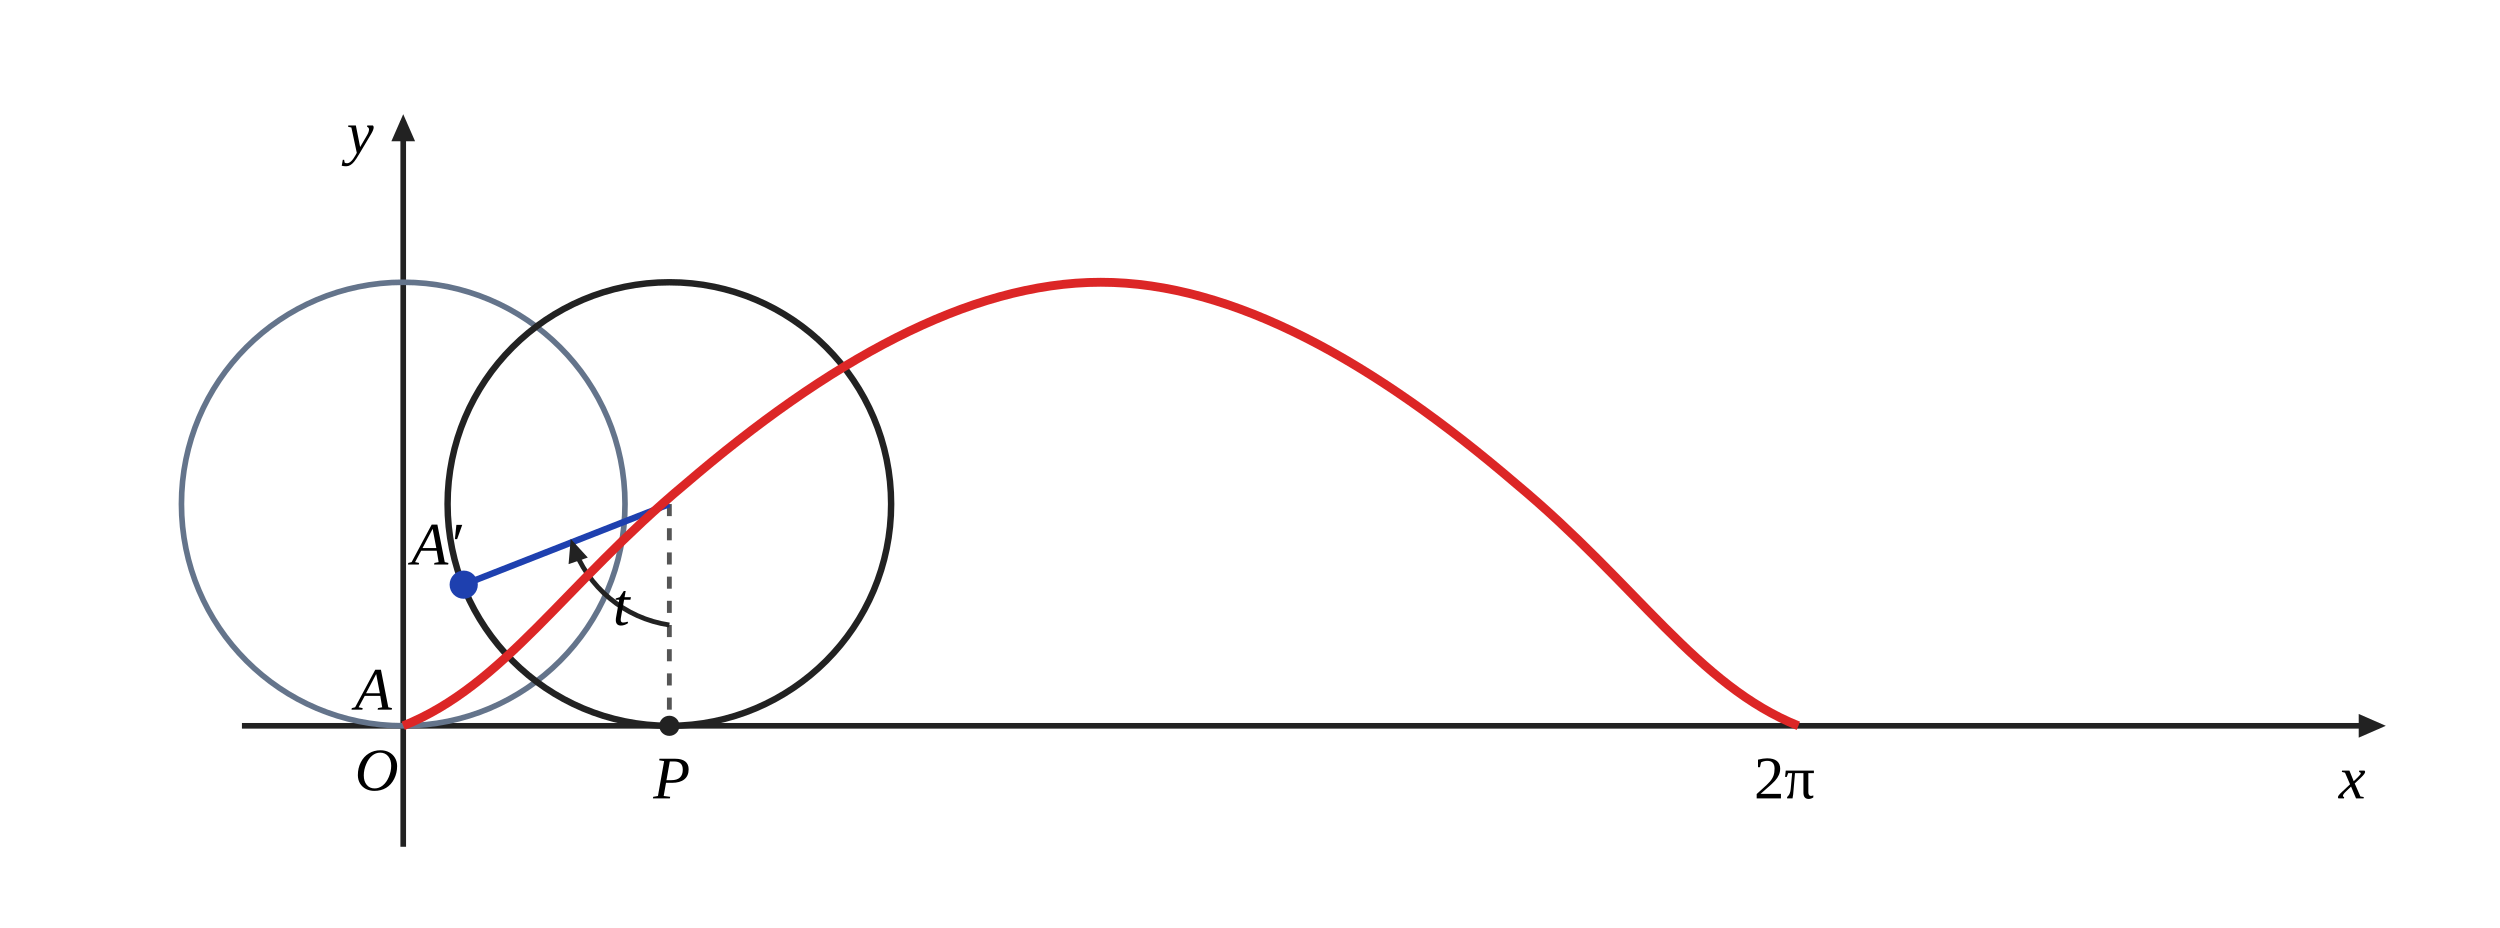
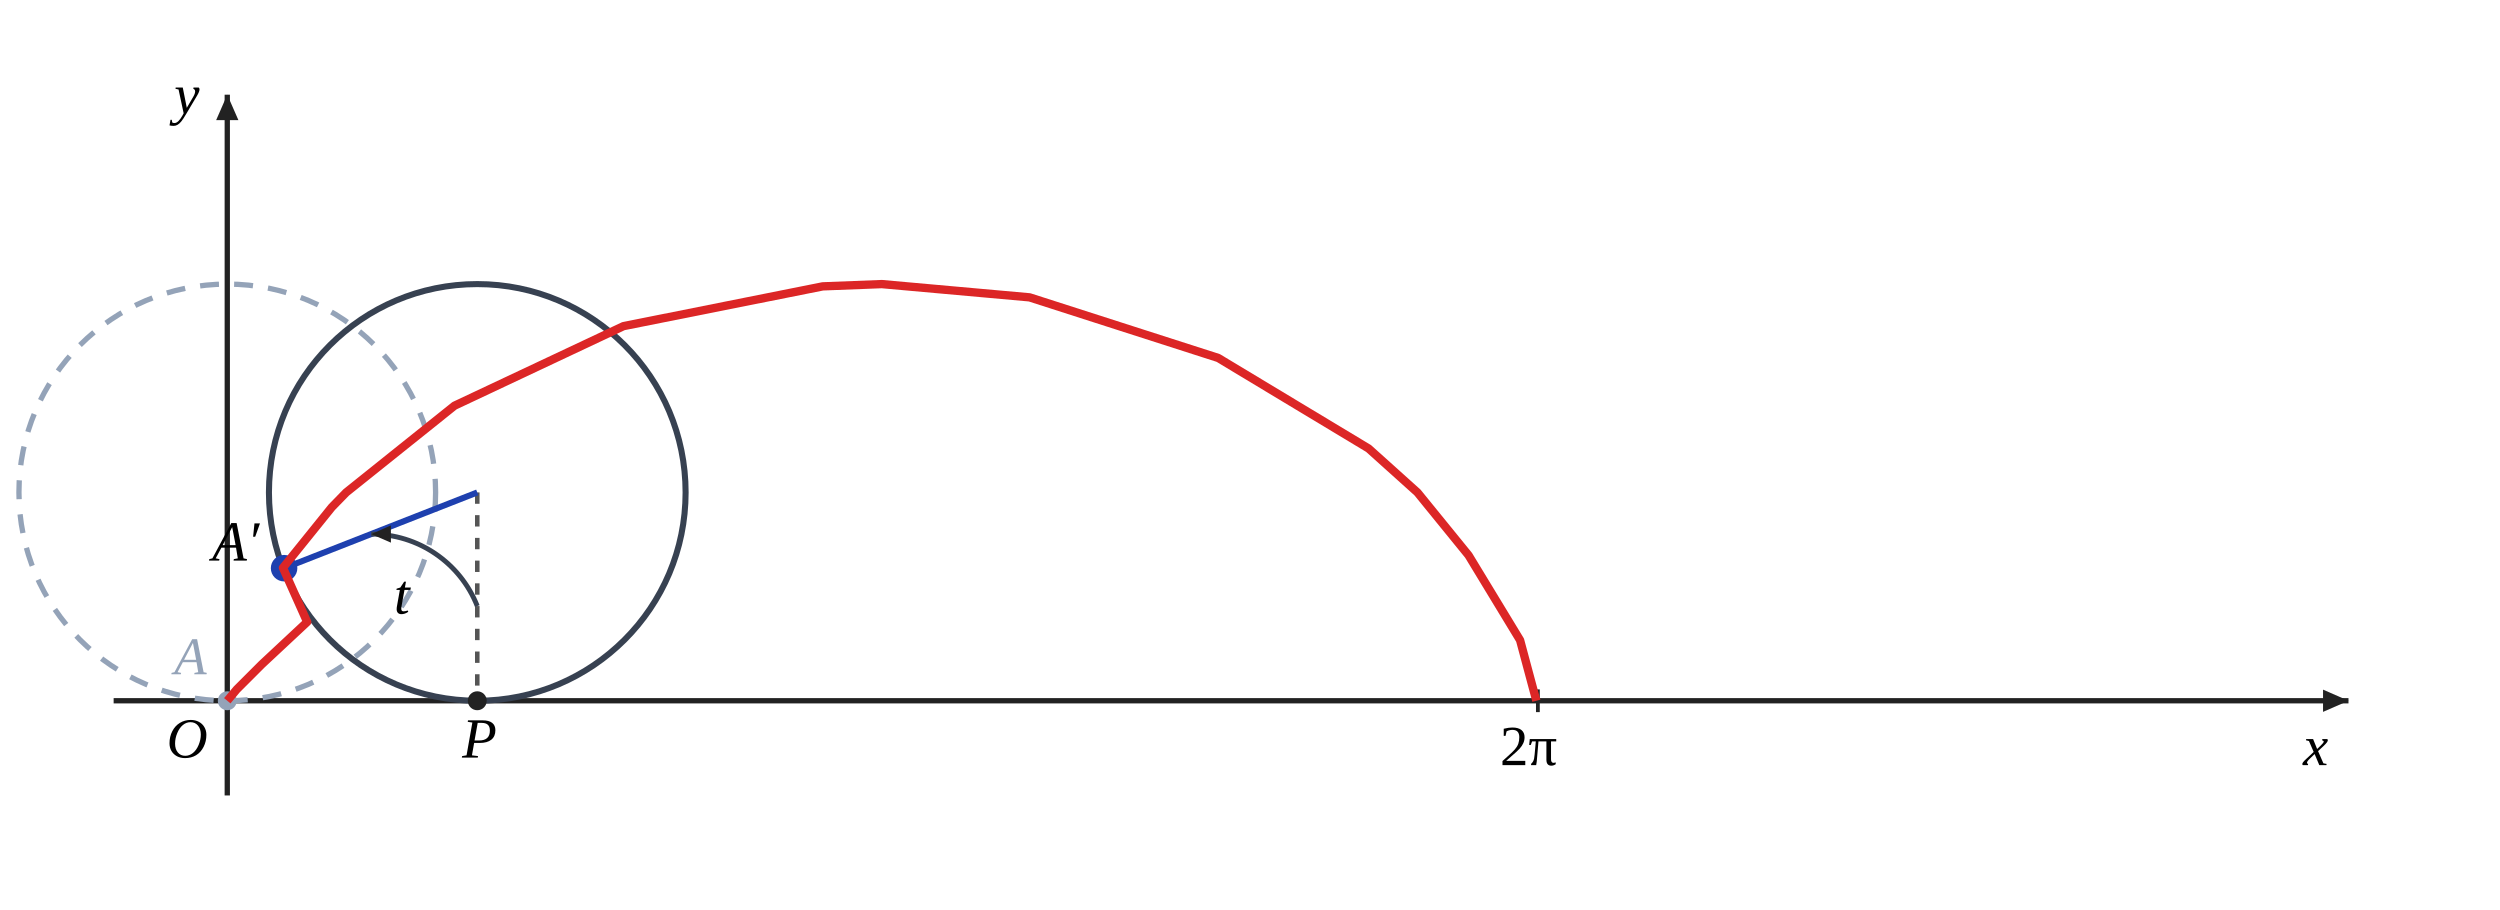
- <svg xmlns="http://www.w3.org/2000/svg" viewBox="0 0 620 230" width="100%" height="auto" style="max-width:620px; font-family:'Times New Roman', serif; font-size:15px;">
+ <svg xmlns="http://www.w3.org/2000/svg" viewBox="0 0 660 240" width="100%" height="auto" style="max-width:660px; font-family:'Times New Roman', serif; font-size:15px;">
  <defs>
-     <marker id="arr6" viewBox="0 0 10 10" refX="6" refY="5" markerWidth="6" markerHeight="6" orient="auto-start-reverse">
+     <marker id="arr6" viewBox="0 0 10 10" refX="8" refY="5" markerWidth="6" markerHeight="6" orient="auto">
+       <path d="M 0 1.5 L 8 5 L 0 8.5 z" fill="#222" />
+     </marker>
+     <marker id="arrSm6" viewBox="0 0 10 10" refX="8" refY="5" markerWidth="5" markerHeight="5" orient="auto">
      <path d="M 0 1.5 L 8 5 L 0 8.5 z" fill="#222" />
    </marker>
  </defs>
-   <g transform="translate(20, 10)">
-     <line x1="40" y1="170" x2="570" y2="170" stroke="#222" stroke-width="1.4" marker-end="url(#arr6)" />
-     <line x1="80" y1="200" x2="80" y2="20" stroke="#222" stroke-width="1.4" marker-end="url(#arr6)" />
-     <text x="560" y="188" font-style="italic">x</text>
-     <text x="66" y="28" font-style="italic">y</text>
-     <text x="68" y="186" font-style="italic">O</text>
-     <circle cx="80" cy="115" r="55" fill="none" stroke="#64748b" stroke-width="1.4" />
-     <text x="68" y="166" font-style="italic">A</text>
-     <circle cx="146" cy="115" r="55" fill="none" stroke="#222" stroke-width="1.6" />
-     <line x1="146" y1="115" x2="146" y2="170" stroke="#555" stroke-dasharray="3,3" stroke-width="1.2" />
-     <circle cx="146" cy="170" r="2.5" fill="#222" />
-     <text x="142" y="188" font-style="italic">P</text>
-     <line x1="146" y1="115" x2="95" y2="135" stroke="#1e40af" stroke-width="1.6" />
-     <circle cx="95" cy="135" r="3.5" fill="#1e40af" />
-     <text x="82" y="130" font-style="italic">A′</text>
-     <path d="M 146 145 A 30 30 0 0 1 122 125" fill="none" stroke="#222" stroke-width="1.2" marker-end="url(#arr6)" />
-     <text x="132" y="145" font-style="italic">t</text>
-     <path d="M 80,170 C 105,160 120,135 150,110 C 185,80 220,60 253,60 C 286,60 321,80 356,110 C 386,135 401,160 426,170" fill="none" stroke="#dc2626" stroke-width="2.2" />
-     <text x="415" y="188">2π</text>
-   </g>
+   <line x1="30" y1="185" x2="620" y2="185" stroke="#222" stroke-width="1.4" marker-end="url(#arr6)" />
+   <line x1="60" y1="210" x2="60" y2="25" stroke="#222" stroke-width="1.4" marker-end="url(#arr6)" />
+   <text x="608" y="202" font-style="italic">x</text>
+   <text x="46" y="30" font-style="italic">y</text>
+   <text x="44" y="200" font-style="italic">O</text>
+   <line x1="406" y1="182" x2="406" y2="188" stroke="#222" />
+   <text x="396" y="202">2π</text>
+   <circle cx="60" cy="130" r="55" fill="none" stroke="#94a3b8" stroke-dasharray="5,4" stroke-width="1.4" />
+   <circle cx="60" cy="185" r="2.5" fill="#94a3b8" />
+   <text x="46" y="178" font-style="italic" fill="#94a3b8" font-size="14">A</text>
+   <circle cx="126" cy="130" r="55" fill="none" stroke="#374151" stroke-width="1.6" />
+   <line x1="126" y1="130" x2="126" y2="185" stroke="#555" stroke-dasharray="3,3" stroke-width="1.2" />
+   <circle cx="126" cy="185" r="2.5" fill="#222" />
+   <text x="122" y="200" font-style="italic">P</text>
+   <line x1="126" y1="130" x2="75" y2="150" stroke="#1e40af" stroke-width="1.6" />
+   <circle cx="75" cy="150" r="3.5" fill="#1e40af" />
+   <text x="56" y="148" font-style="italic">A′</text>
+   <path d="M 126 160 A 30 30 0 0 0 98 141" fill="none" stroke="#374151" stroke-width="1.3" marker-end="url(#arrSm6)" />
+   <text x="104" y="162" font-style="italic">t</text>
+   <polyline points="       60,185       62.5,182.0       69.1,175.4       81.1,164.2       74.7,149.9       87.6,133.9       91.4,130.0       120.0,107.1       164.6,86.1       217.2,75.6       232.8,75.0       271.8,78.5       321.6,94.5       361.3,118.4       374.2,130.0       387.7,146.6       401.3,169.0       405.6,185.0" fill="none" stroke="#dc2626" stroke-width="2.2" stroke-linejoin="round" />
</svg>
